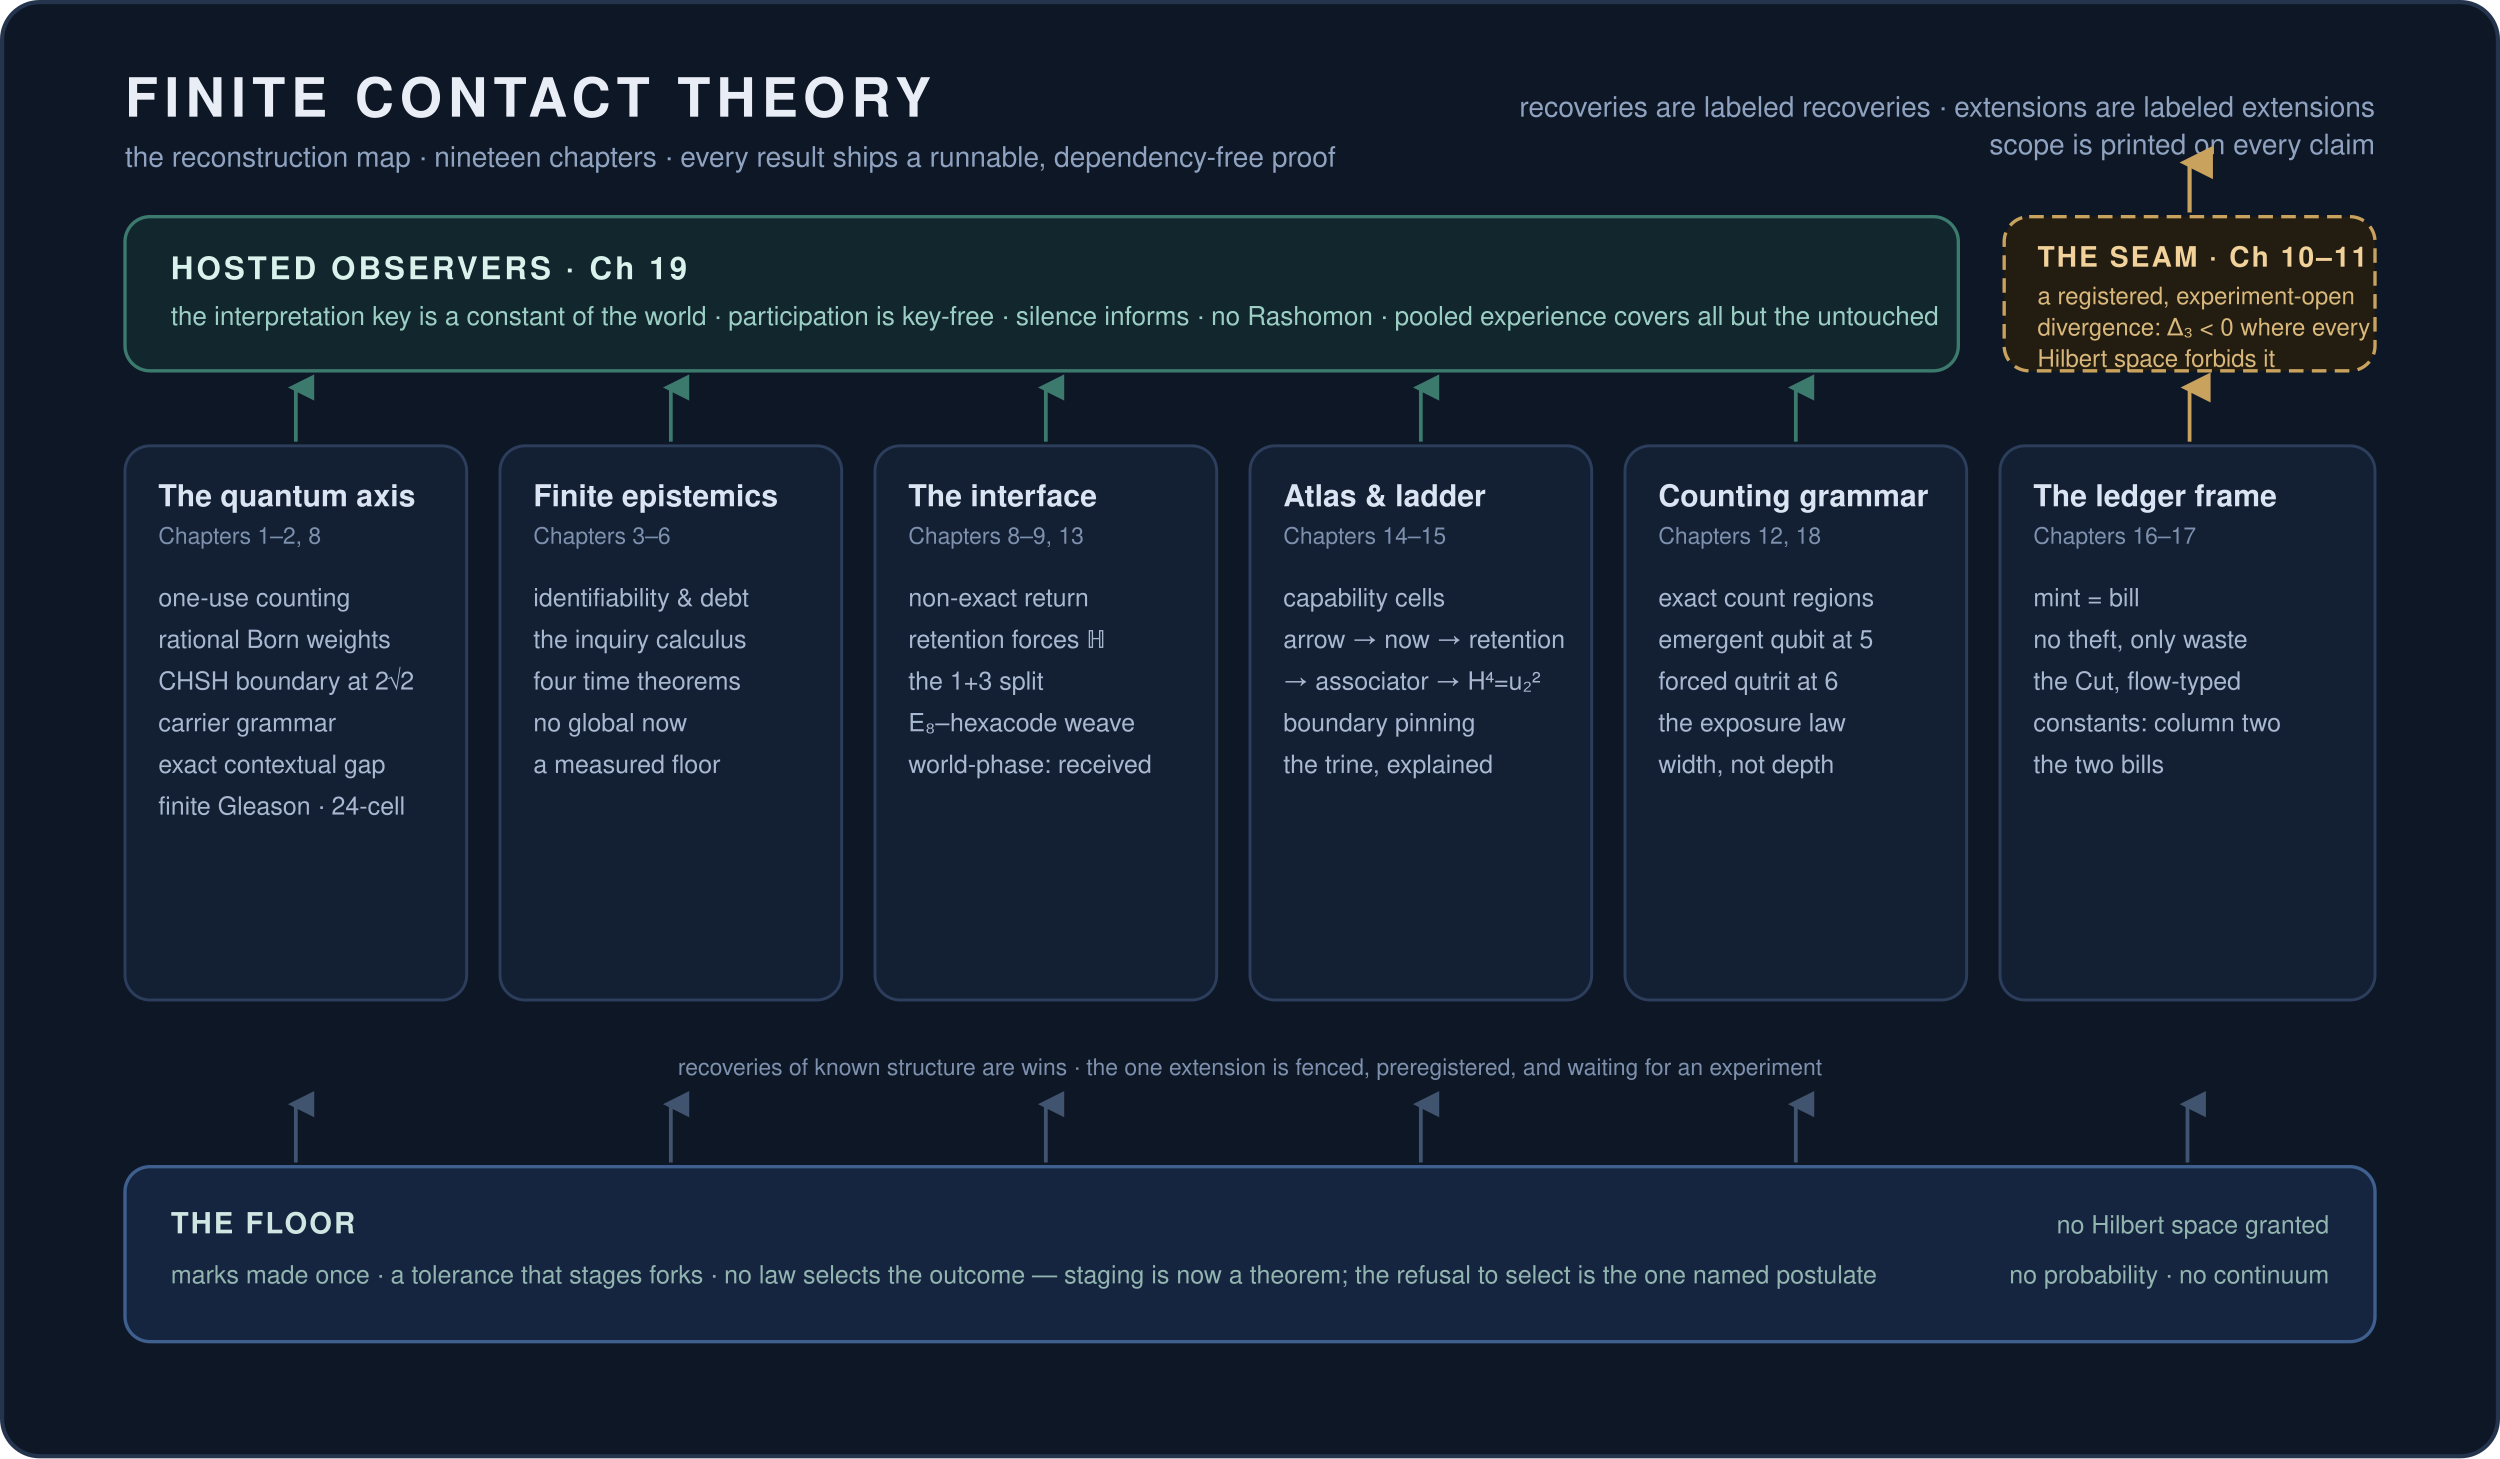
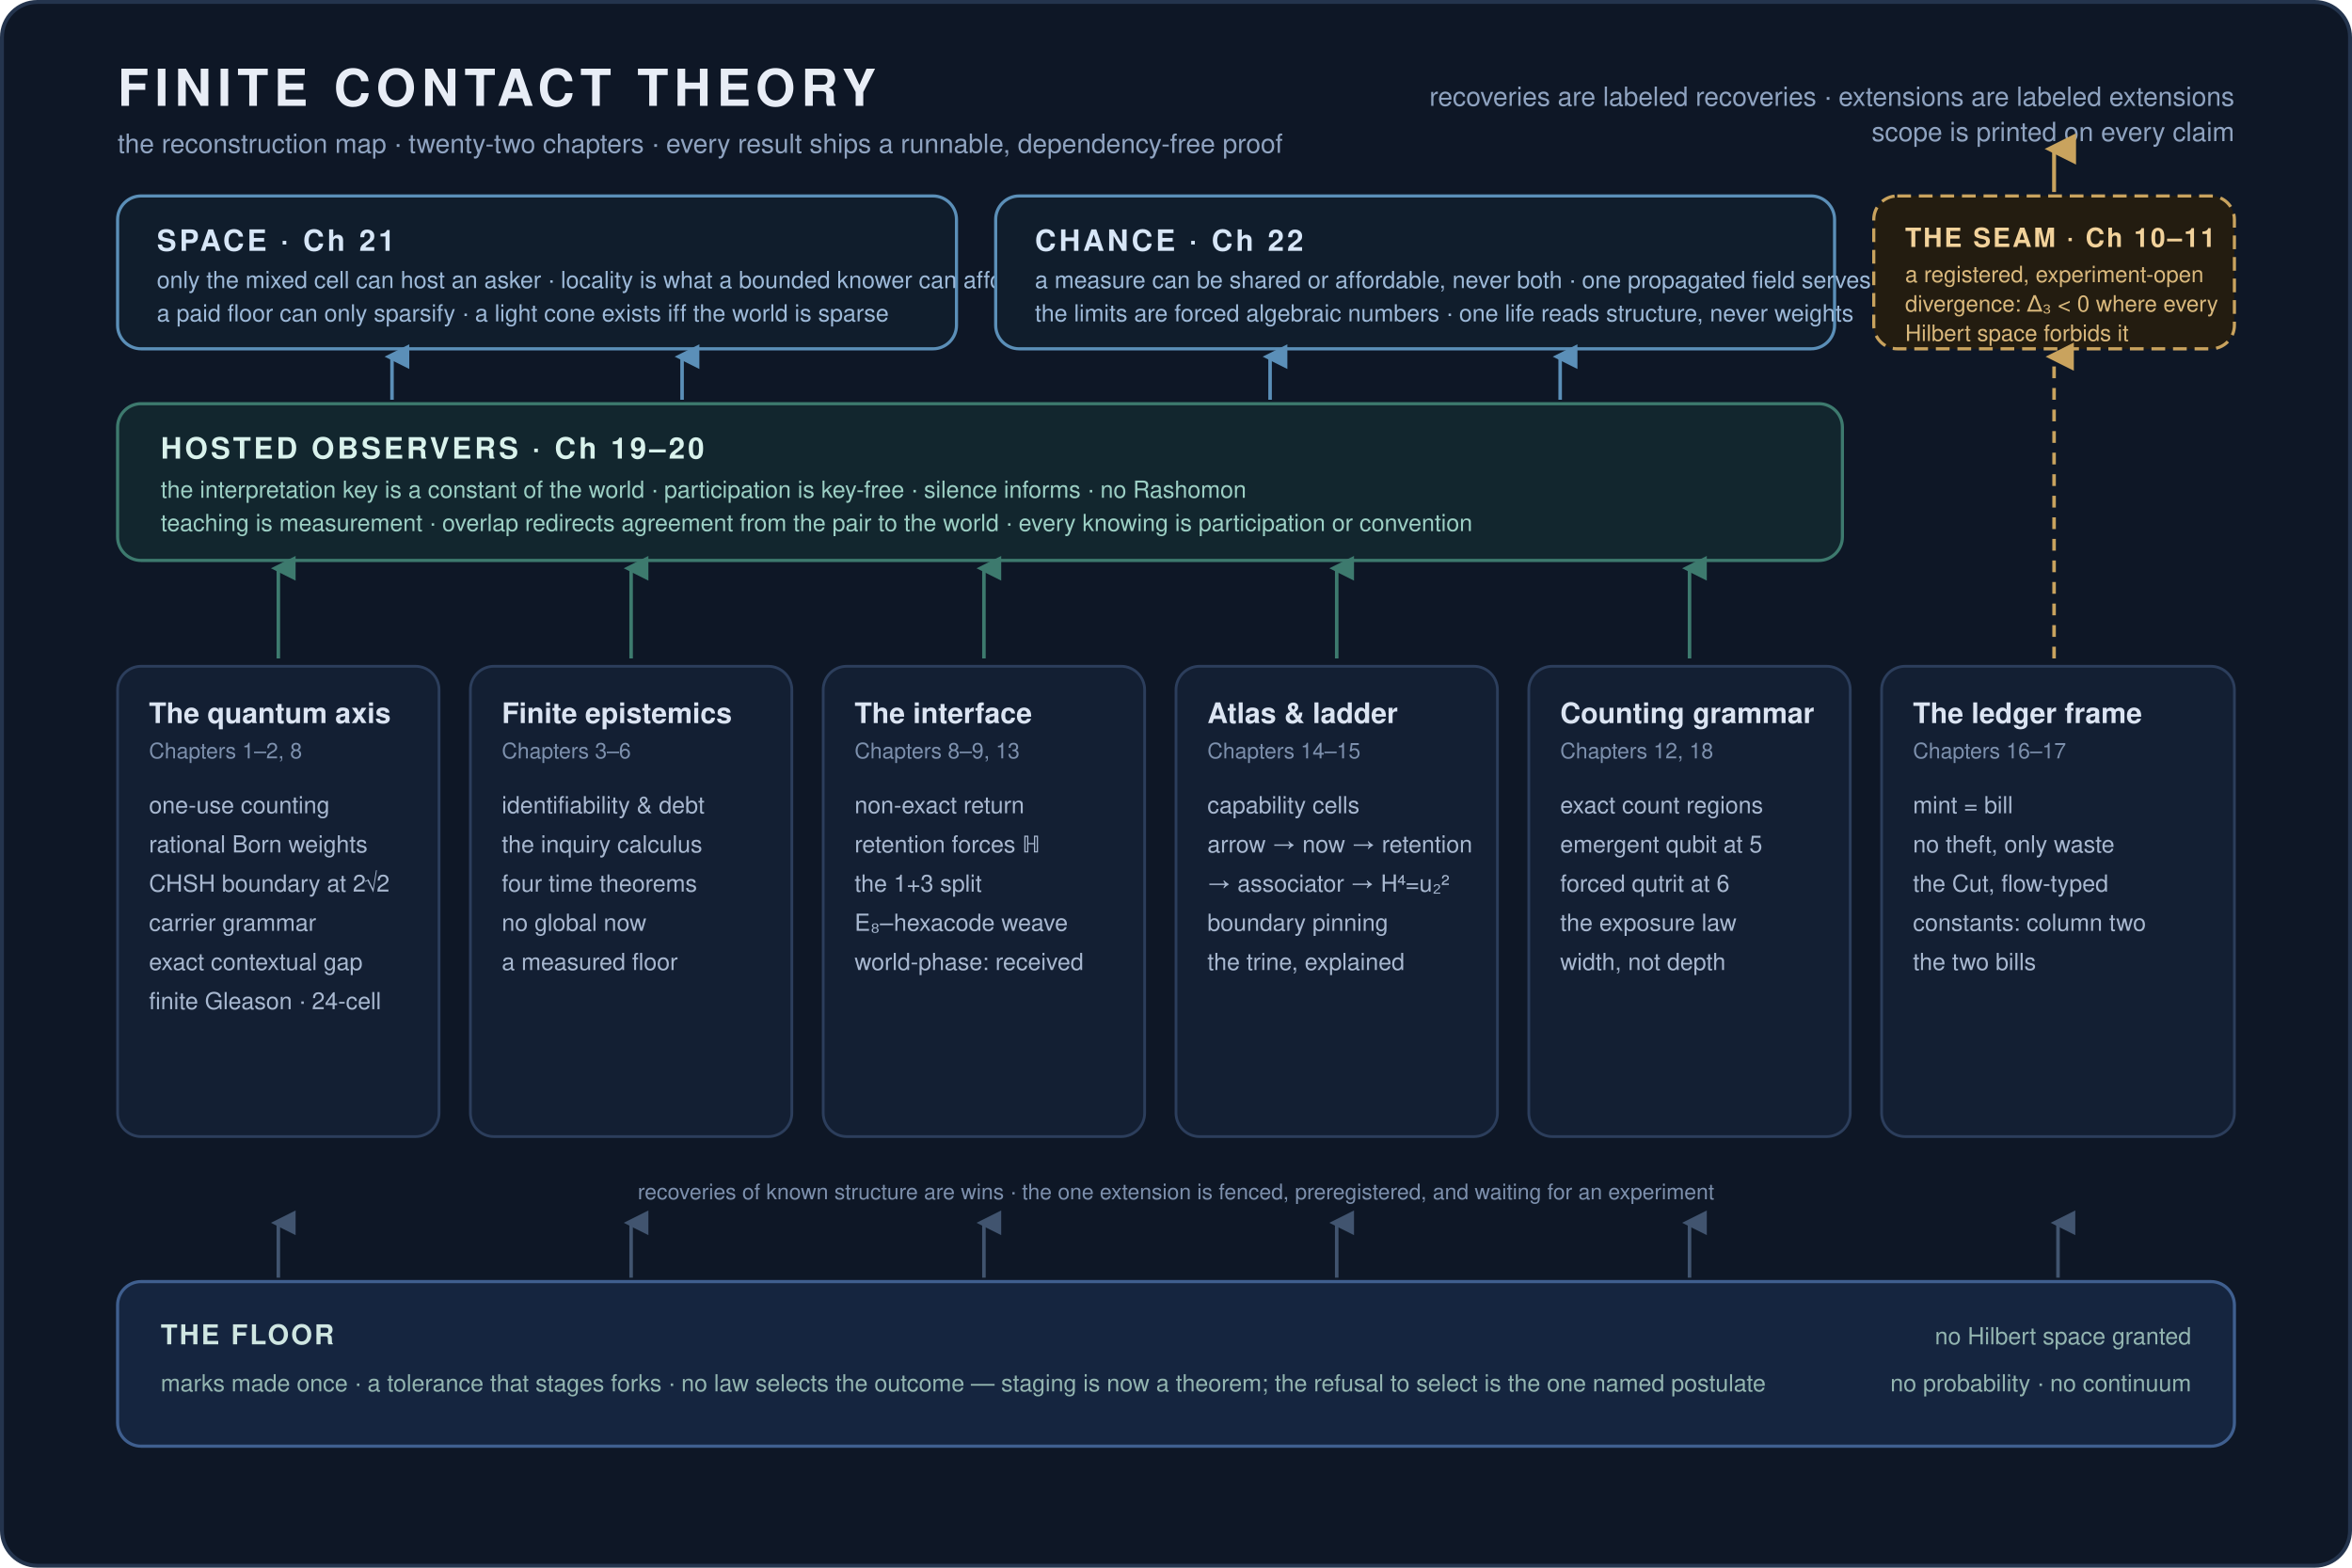
- <svg xmlns="http://www.w3.org/2000/svg" viewBox="0 0 1200 700" role="img" aria-label="The finite-contact reconstruction map: from the one-use floor, six lines of results rise — the quantum axis, finite epistemics, the interface reconstruction, the atlas and ladder, the counting grammar, and the ledger frame — meeting the hosted-observer layer at the top, with the registered divergence seam pointing beyond quantum mechanics.">
+ <svg xmlns="http://www.w3.org/2000/svg" viewBox="0 0 1200 800" role="img" aria-label="The finite-contact reconstruction map: from the one-use floor, six lines of results rise — the quantum axis, finite epistemics, the interface reconstruction, the atlas and ladder, the counting grammar, and the ledger frame — meeting the hosted-observer layer, above which sit the two worlds the observer forces: space and chance. The registered divergence seam rises from the counting grammar past every layer, pointing beyond quantum mechanics.">
  <defs>
    <style>
      .t   { font-family: ui-sans-serif, system-ui, -apple-system, "Segoe UI", Helvetica, Arial, sans-serif; }
      .ttl { fill:#e8edf6; font-size:26px; font-weight:700; letter-spacing:3px; }
      .sub { fill:#8fa3c0; font-size:13.5px; }
      .h   { fill:#dbe4f2; font-size:14.5px; font-weight:650; }
      .b   { fill:#a8b8d0; font-size:12px; }
      .s   { fill:#7d90ad; font-size:11px; }
      .fl  { fill:#cfe6e2; font-size:14px; font-weight:650; letter-spacing:1px; }
      .flb { fill:#93b5b0; font-size:12px; }
      .ob  { fill:#d9f2ec; font-size:15px; font-weight:700; letter-spacing:1.5px; }
-       .obb { fill:#9ccfc4; font-size:12.5px; }
+       .obb { fill:#9ccfc4; font-size:12px; }
+       .sp  { fill:#d7e6f7; font-size:15px; font-weight:700; letter-spacing:1.5px; }
+       .spb { fill:#9db9d8; font-size:12px; }
      .dv  { fill:#f2d29b; font-size:13.5px; font-weight:700; letter-spacing:1px; }
      .dvb { fill:#d9b87c; font-size:11.5px; }
    </style>
    <marker id="up" viewBox="0 0 10 10" refX="5" refY="3" markerWidth="7" markerHeight="7" orient="auto-start-reverse">
      <path d="M 0 10 L 5 0 L 10 10 z" fill="#41546f" />
    </marker>
    <marker id="upT" viewBox="0 0 10 10" refX="5" refY="3" markerWidth="7" markerHeight="7" orient="auto-start-reverse">
      <path d="M 0 10 L 5 0 L 10 10 z" fill="#3d7a6e" />
    </marker>
+     <marker id="upB" viewBox="0 0 10 10" refX="5" refY="3" markerWidth="7" markerHeight="7" orient="auto-start-reverse">
+       <path d="M 0 10 L 5 0 L 10 10 z" fill="#5b8fb8" />
+     </marker>
    <marker id="upA" viewBox="0 0 10 10" refX="5" refY="3" markerWidth="8" markerHeight="8" orient="auto-start-reverse">
      <path d="M 0 10 L 5 0 L 10 10 z" fill="#c9a35e" />
    </marker>
  </defs>
-   <rect x="1" y="1" width="1198" height="698" rx="18" fill="#0e1726" stroke="#24344d" stroke-width="2" />
-   <text x="60" y="56" class="t ttl">FINITE CONTACT THEORY</text>
-   <text x="60" y="80" class="t sub">the reconstruction map · nineteen chapters · every result ships a runnable, dependency-free proof</text>
-   <text x="1140" y="56" text-anchor="end" class="t sub">recoveries are labeled recoveries · extensions are labeled extensions</text>
-   <text x="1140" y="74" text-anchor="end" class="t sub">scope is printed on every claim</text>
-   <rect x="60" y="104" width="880" height="74" rx="12" fill="#12262e" stroke="#3d7a6e" stroke-width="1.6" />
-   <text x="82" y="134" class="t ob">HOSTED OBSERVERS · Ch 19</text>
-   <text x="82" y="156" class="t obb">the interpretation key is a constant of the world · participation is key-free · silence informs · no Rashomon · pooled experience covers all but the untouched</text>
-   <rect x="962" y="104" width="178" height="74" rx="12" fill="#231c10" stroke="#c9a35e" stroke-width="1.6" stroke-dasharray="7 4" />
-   <text x="978" y="128" class="t dv">THE SEAM · Ch 10–11</text>
-   <text x="978" y="146" class="t dvb">a registered, experiment-open</text>
-   <text x="978" y="161" class="t dvb">divergence: Δ₃ &lt; 0 where every</text>
-   <text x="978" y="176" class="t dvb">Hilbert space forbids it</text>
-   <line x1="1051" y1="102" x2="1051" y2="78" stroke="#c9a35e" stroke-width="2" marker-end="url(#upA)" />
-   <line x1="142" y1="212" x2="142" y2="186" stroke="#3d7a6e" stroke-width="1.8" marker-end="url(#upT)" />
-   <line x1="322" y1="212" x2="322" y2="186" stroke="#3d7a6e" stroke-width="1.8" marker-end="url(#upT)" />
-   <line x1="502" y1="212" x2="502" y2="186" stroke="#3d7a6e" stroke-width="1.8" marker-end="url(#upT)" />
-   <line x1="682" y1="212" x2="682" y2="186" stroke="#3d7a6e" stroke-width="1.8" marker-end="url(#upT)" />
-   <line x1="862" y1="212" x2="862" y2="186" stroke="#3d7a6e" stroke-width="1.8" marker-end="url(#upT)" />
-   <line x1="1051" y1="212" x2="1051" y2="186" stroke="#c9a35e" stroke-width="1.8" marker-end="url(#upA)" />
-   <rect x="60" y="214" width="164" height="266" rx="12" fill="#131f33" stroke="#2c3e5c" stroke-width="1.4" />
-   <text x="76" y="243" class="t h">The quantum axis</text>
-   <text x="76" y="261" class="t s">Chapters 1–2, 8</text>
-   <text x="76" y="291" class="t b">one-use counting</text>
-   <text x="76" y="311" class="t b">rational Born weights</text>
-   <text x="76" y="331" class="t b">CHSH boundary at 2√2</text>
-   <text x="76" y="351" class="t b">carrier grammar</text>
-   <text x="76" y="371" class="t b">exact contextual gap</text>
-   <text x="76" y="391" class="t b">finite Gleason · 24-cell</text>
-   <rect x="240" y="214" width="164" height="266" rx="12" fill="#131f33" stroke="#2c3e5c" stroke-width="1.4" />
-   <text x="256" y="243" class="t h">Finite epistemics</text>
-   <text x="256" y="261" class="t s">Chapters 3–6</text>
-   <text x="256" y="291" class="t b">identifiability &amp; debt</text>
-   <text x="256" y="311" class="t b">the inquiry calculus</text>
-   <text x="256" y="331" class="t b">four time theorems</text>
-   <text x="256" y="351" class="t b">no global now</text>
-   <text x="256" y="371" class="t b">a measured floor</text>
-   <rect x="420" y="214" width="164" height="266" rx="12" fill="#131f33" stroke="#2c3e5c" stroke-width="1.4" />
-   <text x="436" y="243" class="t h">The interface</text>
-   <text x="436" y="261" class="t s">Chapters 8–9, 13</text>
-   <text x="436" y="291" class="t b">non-exact return</text>
-   <text x="436" y="311" class="t b">retention forces ℍ</text>
-   <text x="436" y="331" class="t b">the 1+3 split</text>
-   <text x="436" y="351" class="t b">E₈–hexacode weave</text>
-   <text x="436" y="371" class="t b">world-phase: received</text>
-   <rect x="600" y="214" width="164" height="266" rx="12" fill="#131f33" stroke="#2c3e5c" stroke-width="1.4" />
-   <text x="616" y="243" class="t h">Atlas &amp; ladder</text>
-   <text x="616" y="261" class="t s">Chapters 14–15</text>
-   <text x="616" y="291" class="t b">capability cells</text>
-   <text x="616" y="311" class="t b">arrow → now → retention</text>
-   <text x="616" y="331" class="t b">→ associator → H⁴=u₂²</text>
-   <text x="616" y="351" class="t b">boundary pinning</text>
-   <text x="616" y="371" class="t b">the trine, explained</text>
-   <rect x="780" y="214" width="164" height="266" rx="12" fill="#131f33" stroke="#2c3e5c" stroke-width="1.4" />
-   <text x="796" y="243" class="t h">Counting grammar</text>
-   <text x="796" y="261" class="t s">Chapters 12, 18</text>
-   <text x="796" y="291" class="t b">exact count regions</text>
-   <text x="796" y="311" class="t b">emergent qubit at 5</text>
-   <text x="796" y="331" class="t b">forced qutrit at 6</text>
-   <text x="796" y="351" class="t b">the exposure law</text>
-   <text x="796" y="371" class="t b">width, not depth</text>
-   <rect x="960" y="214" width="180" height="266" rx="12" fill="#131f33" stroke="#2c3e5c" stroke-width="1.4" />
-   <text x="976" y="243" class="t h">The ledger frame</text>
-   <text x="976" y="261" class="t s">Chapters 16–17</text>
-   <text x="976" y="291" class="t b">mint = bill</text>
-   <text x="976" y="311" class="t b">no theft, only waste</text>
-   <text x="976" y="331" class="t b">the Cut, flow-typed</text>
-   <text x="976" y="351" class="t b">constants: column two</text>
-   <text x="976" y="371" class="t b">the two bills</text>
-   <text x="600" y="516" text-anchor="middle" class="t s">recoveries of known structure are wins · the one extension is fenced, preregistered, and waiting for an experiment</text>
-   <line x1="142" y1="558" x2="142" y2="530" stroke="#41546f" stroke-width="1.8" marker-end="url(#up)" />
-   <line x1="322" y1="558" x2="322" y2="530" stroke="#41546f" stroke-width="1.8" marker-end="url(#up)" />
-   <line x1="502" y1="558" x2="502" y2="530" stroke="#41546f" stroke-width="1.8" marker-end="url(#up)" />
-   <line x1="682" y1="558" x2="682" y2="530" stroke="#41546f" stroke-width="1.8" marker-end="url(#up)" />
-   <line x1="862" y1="558" x2="862" y2="530" stroke="#41546f" stroke-width="1.8" marker-end="url(#up)" />
-   <line x1="1050" y1="558" x2="1050" y2="530" stroke="#41546f" stroke-width="1.8" marker-end="url(#up)" />
-   <rect x="60" y="560" width="1080" height="84" rx="12" fill="#15253f" stroke="#3f5f8f" stroke-width="1.6" />
-   <text x="82" y="592" class="t fl">THE FLOOR</text>
-   <text x="82" y="616" class="t flb">marks made once · a tolerance that stages forks · no law selects the outcome — staging is now a theorem; the refusal to select is the one named postulate</text>
-   <text x="1118" y="592" text-anchor="end" class="t flb">no Hilbert space granted</text>
-   <text x="1118" y="616" text-anchor="end" class="t flb">no probability · no continuum</text>
+   <rect x="1" y="1" width="1198" height="798" rx="18" fill="#0e1726" stroke="#24344d" stroke-width="2" />
+   <text x="60" y="54" class="t ttl">FINITE CONTACT THEORY</text>
+   <text x="60" y="78" class="t sub">the reconstruction map · twenty-two chapters · every result ships a runnable, dependency-free proof</text>
+   <text x="1140" y="54" text-anchor="end" class="t sub">recoveries are labeled recoveries · extensions are labeled extensions</text>
+   <text x="1140" y="72" text-anchor="end" class="t sub">scope is printed on every claim</text>
+   <rect x="60" y="100" width="428" height="78" rx="12" fill="#101d2c" stroke="#5b8fb8" stroke-width="1.6" />
+   <text x="80" y="128" class="t sp">SPACE · Ch 21</text>
+   <text x="80" y="147" class="t spb">only the mixed cell can host an asker · locality is what a bounded knower can afford</text>
+   <text x="80" y="164" class="t spb">a paid floor can only sparsify · a light cone exists iff the world is sparse</text>
+   <rect x="508" y="100" width="428" height="78" rx="12" fill="#101d2c" stroke="#5b8fb8" stroke-width="1.6" />
+   <text x="528" y="128" class="t sp">CHANCE · Ch 22</text>
+   <text x="528" y="147" class="t spb">a measure can be shared or affordable, never both · one propagated field serves every seat</text>
+   <text x="528" y="164" class="t spb">the limits are forced algebraic numbers · one life reads structure, never weights</text>
+   <rect x="956" y="100" width="184" height="78" rx="12" fill="#231c10" stroke="#c9a35e" stroke-width="1.6" stroke-dasharray="7 4" />
+   <text x="972" y="126" class="t dv">THE SEAM · Ch 10–11</text>
+   <text x="972" y="144" class="t dvb">a registered, experiment-open</text>
+   <text x="972" y="159" class="t dvb">divergence: Δ₃ &lt; 0 where every</text>
+   <text x="972" y="174" class="t dvb">Hilbert space forbids it</text>
+   <line x1="1048" y1="98" x2="1048" y2="76" stroke="#c9a35e" stroke-width="2" marker-end="url(#upA)" />
+   <line x1="200" y1="204" x2="200" y2="182" stroke="#5b8fb8" stroke-width="1.8" marker-end="url(#upB)" />
+   <line x1="348" y1="204" x2="348" y2="182" stroke="#5b8fb8" stroke-width="1.8" marker-end="url(#upB)" />
+   <line x1="648" y1="204" x2="648" y2="182" stroke="#5b8fb8" stroke-width="1.8" marker-end="url(#upB)" />
+   <line x1="796" y1="204" x2="796" y2="182" stroke="#5b8fb8" stroke-width="1.8" marker-end="url(#upB)" />
+   <rect x="60" y="206" width="880" height="80" rx="12" fill="#12262e" stroke="#3d7a6e" stroke-width="1.6" />
+   <text x="82" y="234" class="t ob">HOSTED OBSERVERS · Ch 19–20</text>
+   <text x="82" y="254" class="t obb">the interpretation key is a constant of the world · participation is key-free · silence informs · no Rashomon</text>
+   <text x="82" y="271" class="t obb">teaching is measurement · overlap redirects agreement from the pair to the world · every knowing is participation or convention</text>
+   <line x1="1048" y1="336" x2="1048" y2="182" stroke="#c9a35e" stroke-width="1.8" stroke-dasharray="6 5" marker-end="url(#upA)" />
+   <line x1="142" y1="336" x2="142" y2="290" stroke="#3d7a6e" stroke-width="1.8" marker-end="url(#upT)" />
+   <line x1="322" y1="336" x2="322" y2="290" stroke="#3d7a6e" stroke-width="1.8" marker-end="url(#upT)" />
+   <line x1="502" y1="336" x2="502" y2="290" stroke="#3d7a6e" stroke-width="1.8" marker-end="url(#upT)" />
+   <line x1="682" y1="336" x2="682" y2="290" stroke="#3d7a6e" stroke-width="1.8" marker-end="url(#upT)" />
+   <line x1="862" y1="336" x2="862" y2="290" stroke="#3d7a6e" stroke-width="1.8" marker-end="url(#upT)" />
+   <rect x="60" y="340" width="164" height="240" rx="12" fill="#131f33" stroke="#2c3e5c" stroke-width="1.4" />
+   <text x="76" y="369" class="t h">The quantum axis</text>
+   <text x="76" y="387" class="t s">Chapters 1–2, 8</text>
+   <text x="76" y="415" class="t b">one-use counting</text>
+   <text x="76" y="435" class="t b">rational Born weights</text>
+   <text x="76" y="455" class="t b">CHSH boundary at 2√2</text>
+   <text x="76" y="475" class="t b">carrier grammar</text>
+   <text x="76" y="495" class="t b">exact contextual gap</text>
+   <text x="76" y="515" class="t b">finite Gleason · 24-cell</text>
+   <rect x="240" y="340" width="164" height="240" rx="12" fill="#131f33" stroke="#2c3e5c" stroke-width="1.4" />
+   <text x="256" y="369" class="t h">Finite epistemics</text>
+   <text x="256" y="387" class="t s">Chapters 3–6</text>
+   <text x="256" y="415" class="t b">identifiability &amp; debt</text>
+   <text x="256" y="435" class="t b">the inquiry calculus</text>
+   <text x="256" y="455" class="t b">four time theorems</text>
+   <text x="256" y="475" class="t b">no global now</text>
+   <text x="256" y="495" class="t b">a measured floor</text>
+   <rect x="420" y="340" width="164" height="240" rx="12" fill="#131f33" stroke="#2c3e5c" stroke-width="1.4" />
+   <text x="436" y="369" class="t h">The interface</text>
+   <text x="436" y="387" class="t s">Chapters 8–9, 13</text>
+   <text x="436" y="415" class="t b">non-exact return</text>
+   <text x="436" y="435" class="t b">retention forces ℍ</text>
+   <text x="436" y="455" class="t b">the 1+3 split</text>
+   <text x="436" y="475" class="t b">E₈–hexacode weave</text>
+   <text x="436" y="495" class="t b">world-phase: received</text>
+   <rect x="600" y="340" width="164" height="240" rx="12" fill="#131f33" stroke="#2c3e5c" stroke-width="1.4" />
+   <text x="616" y="369" class="t h">Atlas &amp; ladder</text>
+   <text x="616" y="387" class="t s">Chapters 14–15</text>
+   <text x="616" y="415" class="t b">capability cells</text>
+   <text x="616" y="435" class="t b">arrow → now → retention</text>
+   <text x="616" y="455" class="t b">→ associator → H⁴=u₂²</text>
+   <text x="616" y="475" class="t b">boundary pinning</text>
+   <text x="616" y="495" class="t b">the trine, explained</text>
+   <rect x="780" y="340" width="164" height="240" rx="12" fill="#131f33" stroke="#2c3e5c" stroke-width="1.4" />
+   <text x="796" y="369" class="t h">Counting grammar</text>
+   <text x="796" y="387" class="t s">Chapters 12, 18</text>
+   <text x="796" y="415" class="t b">exact count regions</text>
+   <text x="796" y="435" class="t b">emergent qubit at 5</text>
+   <text x="796" y="455" class="t b">forced qutrit at 6</text>
+   <text x="796" y="475" class="t b">the exposure law</text>
+   <text x="796" y="495" class="t b">width, not depth</text>
+   <rect x="960" y="340" width="180" height="240" rx="12" fill="#131f33" stroke="#2c3e5c" stroke-width="1.4" />
+   <text x="976" y="369" class="t h">The ledger frame</text>
+   <text x="976" y="387" class="t s">Chapters 16–17</text>
+   <text x="976" y="415" class="t b">mint = bill</text>
+   <text x="976" y="435" class="t b">no theft, only waste</text>
+   <text x="976" y="455" class="t b">the Cut, flow-typed</text>
+   <text x="976" y="475" class="t b">constants: column two</text>
+   <text x="976" y="495" class="t b">the two bills</text>
+   <text x="600" y="612" text-anchor="middle" class="t s">recoveries of known structure are wins · the one extension is fenced, preregistered, and waiting for an experiment</text>
+   <line x1="142" y1="652" x2="142" y2="624" stroke="#41546f" stroke-width="1.8" marker-end="url(#up)" />
+   <line x1="322" y1="652" x2="322" y2="624" stroke="#41546f" stroke-width="1.8" marker-end="url(#up)" />
+   <line x1="502" y1="652" x2="502" y2="624" stroke="#41546f" stroke-width="1.8" marker-end="url(#up)" />
+   <line x1="682" y1="652" x2="682" y2="624" stroke="#41546f" stroke-width="1.8" marker-end="url(#up)" />
+   <line x1="862" y1="652" x2="862" y2="624" stroke="#41546f" stroke-width="1.8" marker-end="url(#up)" />
+   <line x1="1050" y1="652" x2="1050" y2="624" stroke="#41546f" stroke-width="1.8" marker-end="url(#up)" />
+   <rect x="60" y="654" width="1080" height="84" rx="12" fill="#15253f" stroke="#3f5f8f" stroke-width="1.6" />
+   <text x="82" y="686" class="t fl">THE FLOOR</text>
+   <text x="82" y="710" class="t flb">marks made once · a tolerance that stages forks · no law selects the outcome — staging is now a theorem; the refusal to select is the one named postulate</text>
+   <text x="1118" y="686" text-anchor="end" class="t flb">no Hilbert space granted</text>
+   <text x="1118" y="710" text-anchor="end" class="t flb">no probability · no continuum</text>
</svg>
